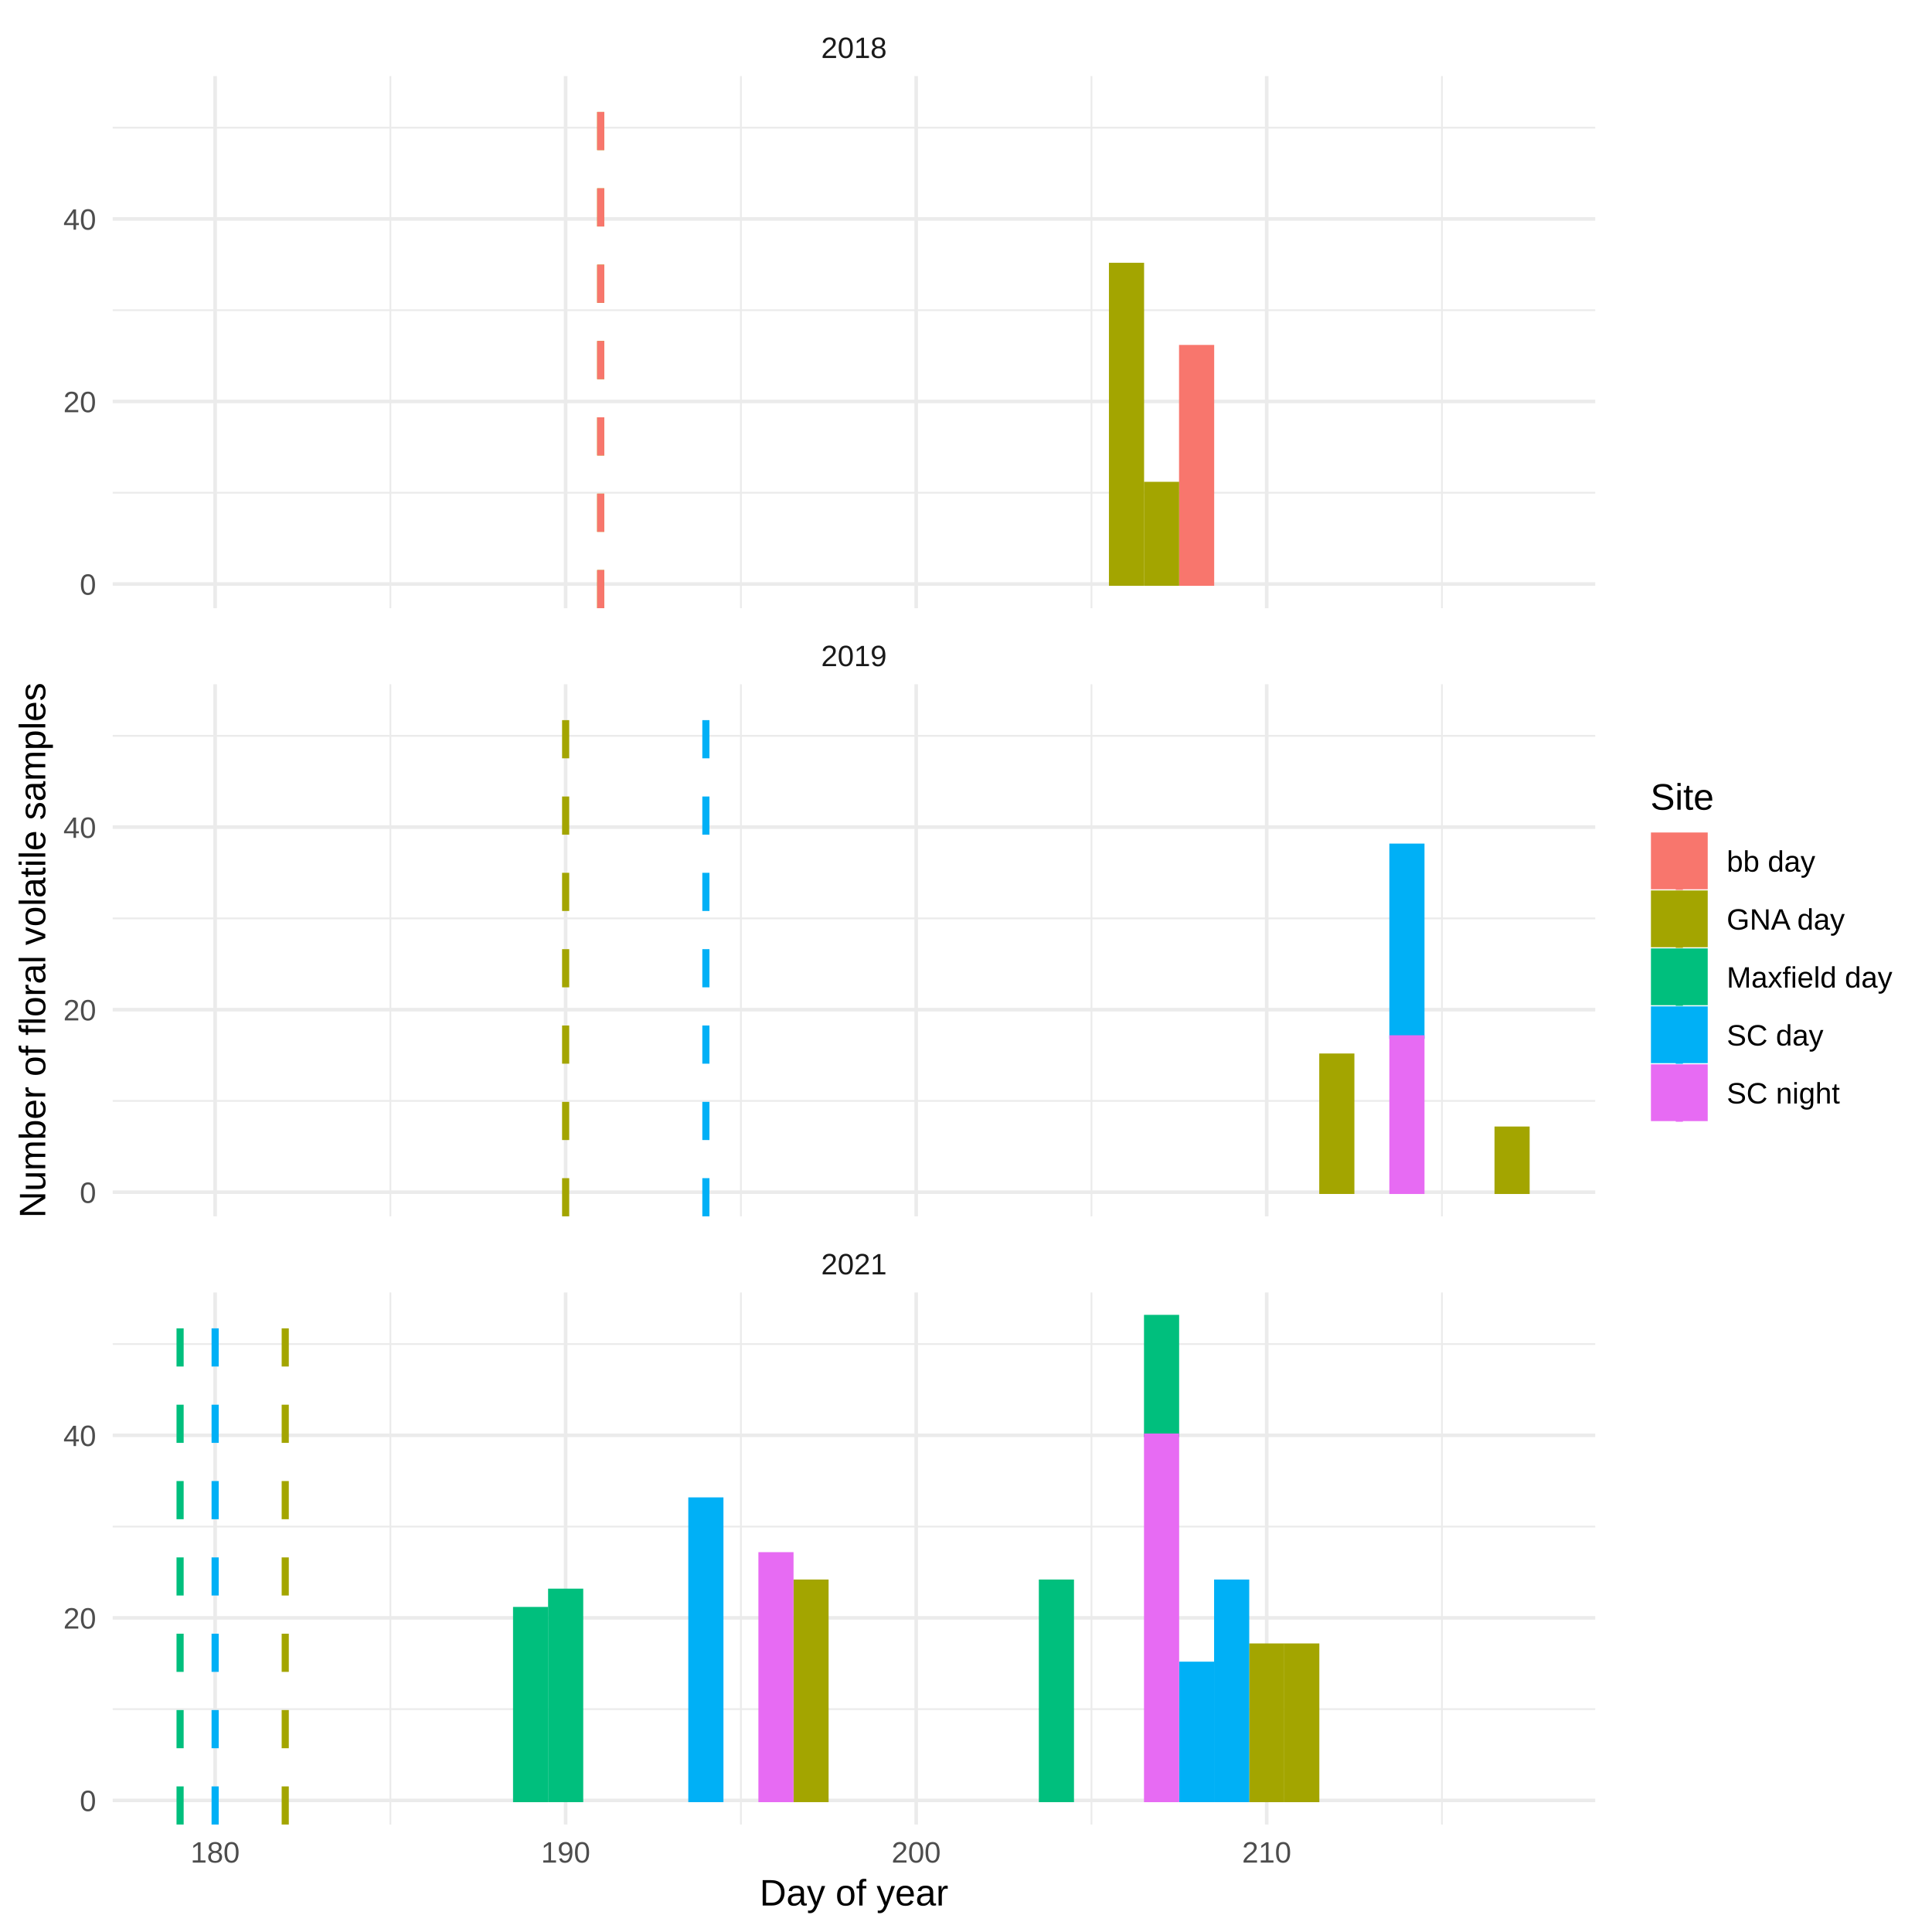
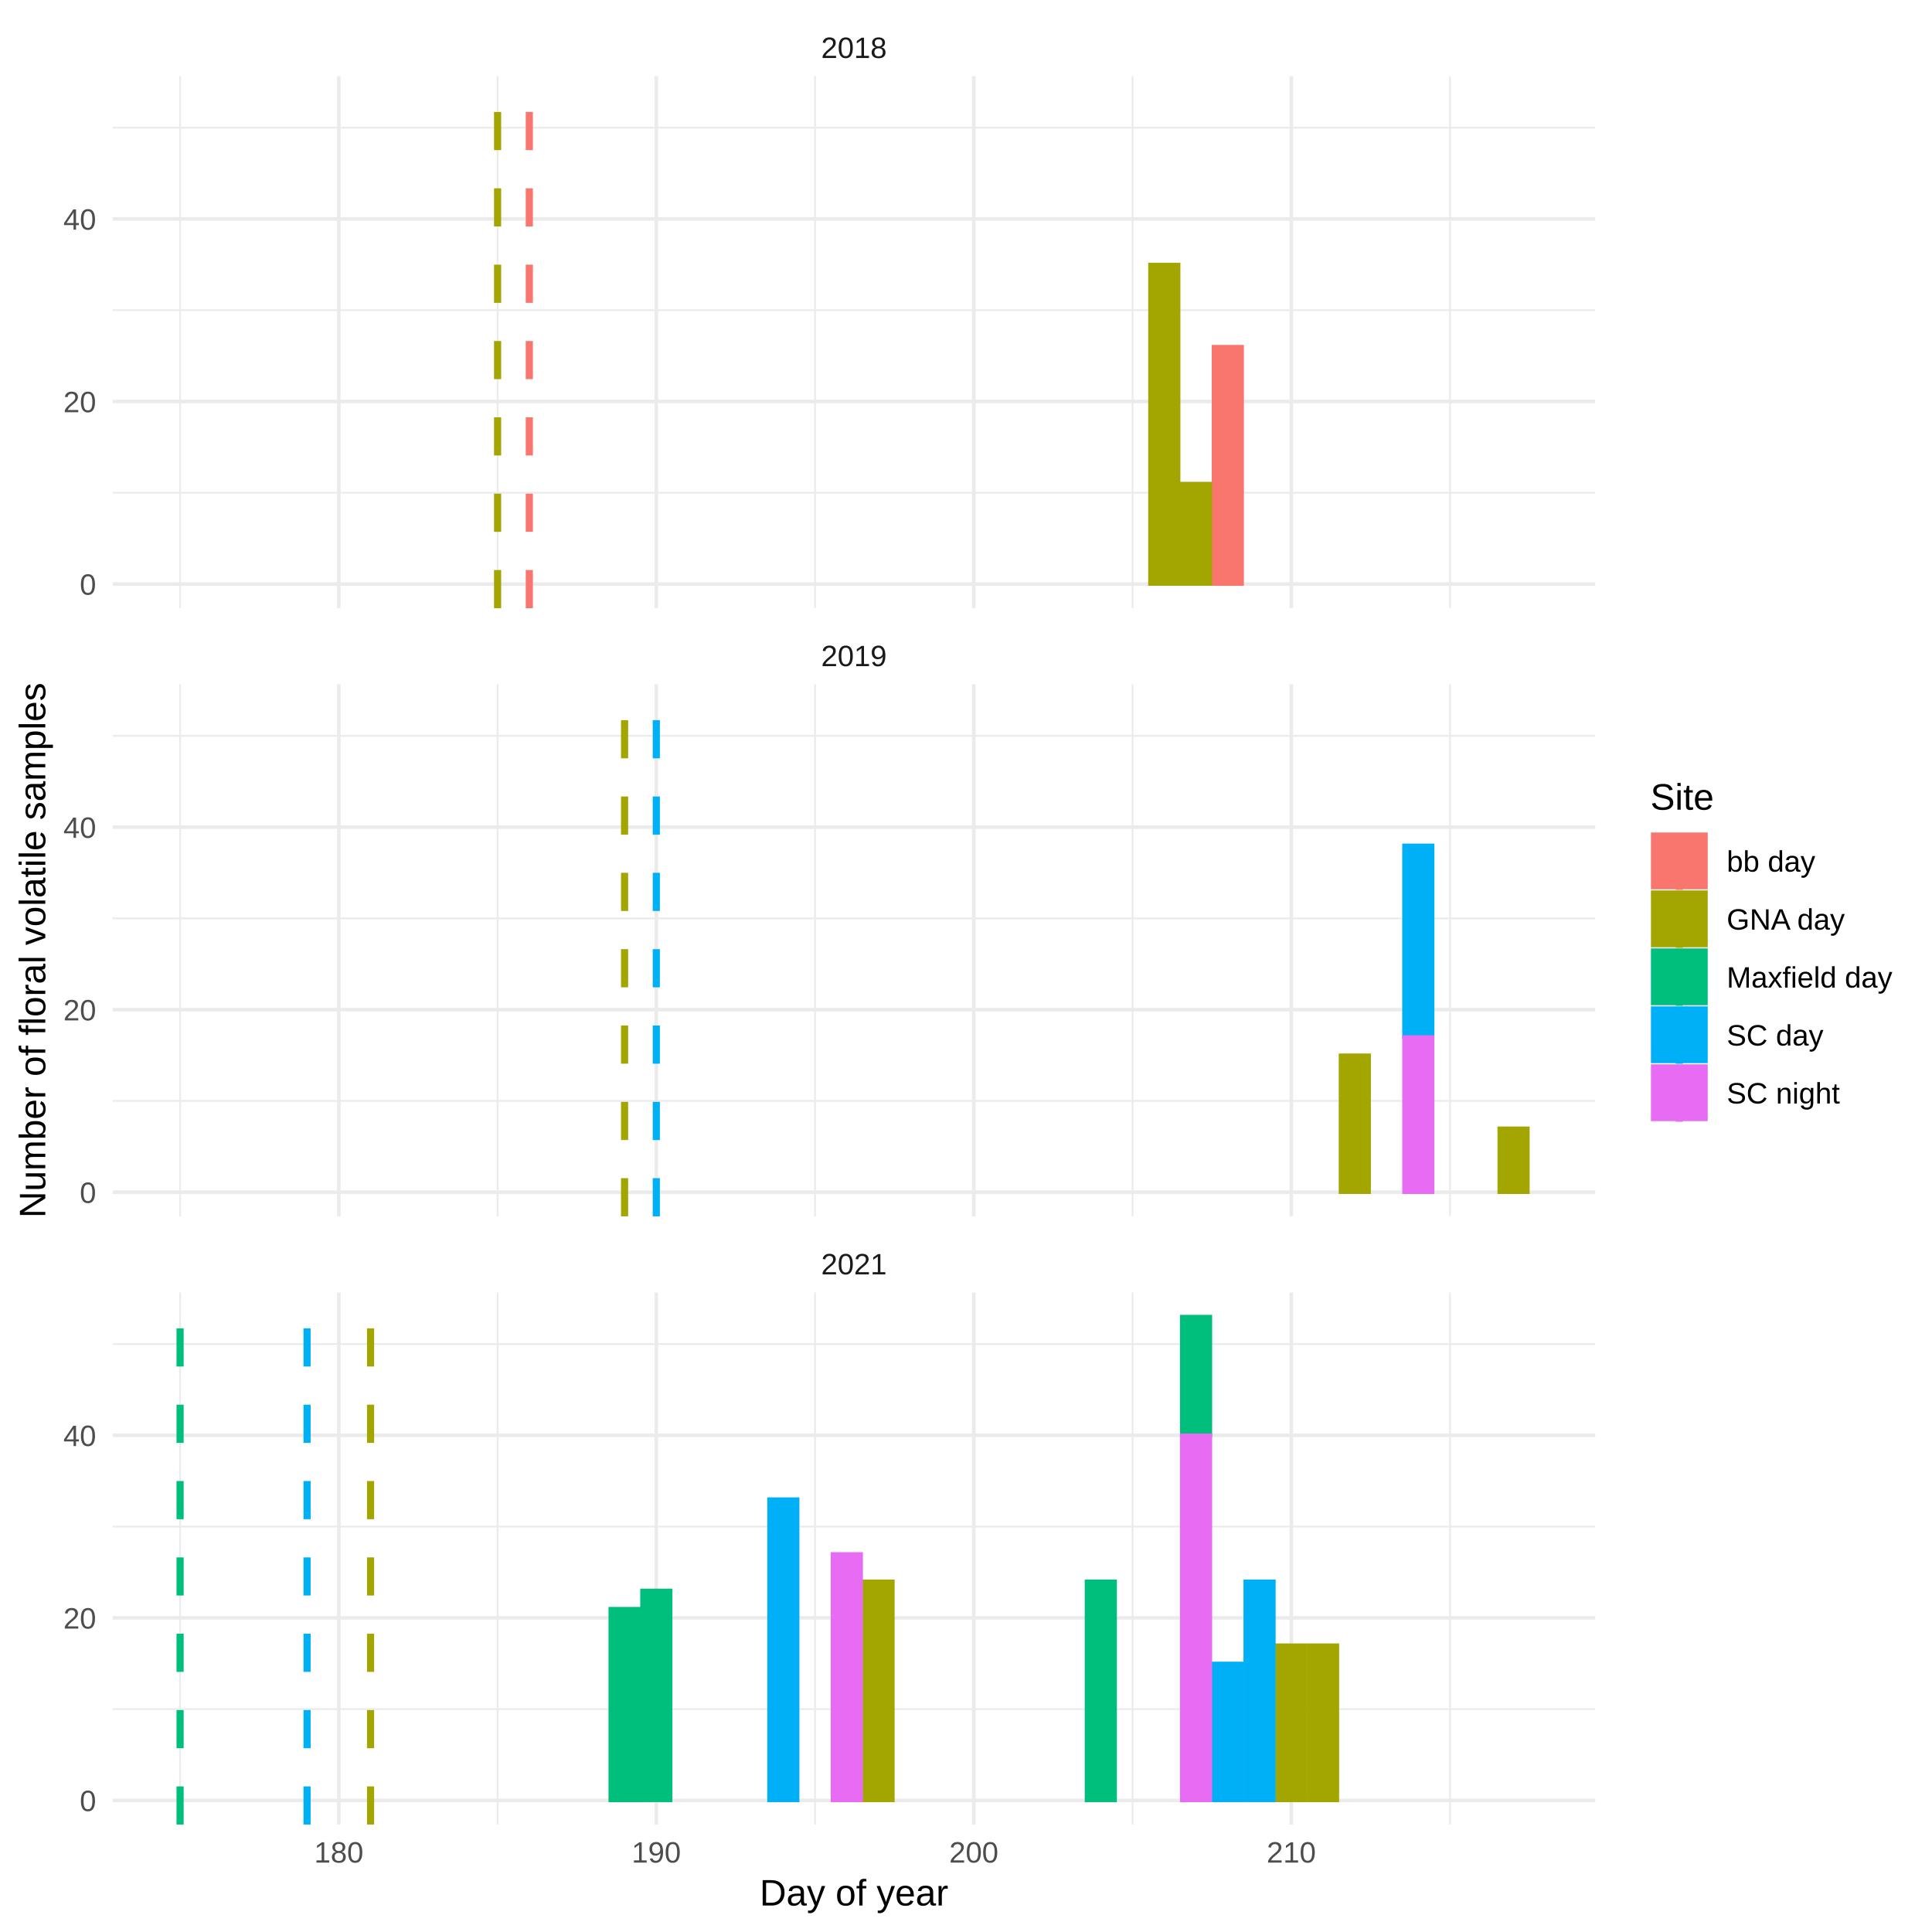
<svg xmlns="http://www.w3.org/2000/svg" class="svglite" width="576.00pt" height="576.00pt" viewBox="0 0 576.00 576.00">
  <defs>
    <style type="text/css">
    .svglite line, .svglite polyline, .svglite polygon, .svglite path, .svglite rect, .svglite circle {
      fill: none;
      stroke: #000000;
      stroke-linecap: round;
      stroke-linejoin: round;
      stroke-miterlimit: 10.00;
    }
    .svglite text {
      white-space: pre;
    }
  </style>
  </defs>
  <rect width="100%" height="100%" style="stroke: none; fill: #FFFFFF;" />
  <defs>
    <clipPath id="cpMC4wMHw1NzYuMDB8MC4wMHw1NzYuMDA=">
      <rect x="0.00" y="0.00" width="576.00" height="576.00" />
    </clipPath>
  </defs>
  <g clip-path="url(#cpMC4wMHw1NzYuMDB8MC4wMHw1NzYuMDA=)">
</g>
  <defs>
    <clipPath id="cpMzMuNjB8NDc1LjYwfDIyLjY5fDE4MS4zMg==">
      <rect x="33.60" y="22.69" width="442.00" height="158.63" />
    </clipPath>
  </defs>
  <g clip-path="url(#cpMzMuNjB8NDc1LjYwfDIyLjY5fDE4MS4zMg==)">
    <polyline points="33.60,146.90 475.60,146.90 " style="stroke-width: 0.53; stroke: #EBEBEB; stroke-linecap: butt;" />
    <polyline points="33.60,92.48 475.60,92.48 " style="stroke-width: 0.53; stroke: #EBEBEB; stroke-linecap: butt;" />
    <polyline points="33.60,38.06 475.60,38.06 " style="stroke-width: 0.53; stroke: #EBEBEB; stroke-linecap: butt;" />
-     <polyline points="116.39,181.32 116.39,22.69 " style="stroke-width: 0.53; stroke: #EBEBEB; stroke-linecap: butt;" />
-     <polyline points="220.90,181.32 220.90,22.69 " style="stroke-width: 0.53; stroke: #EBEBEB; stroke-linecap: butt;" />
-     <polyline points="325.40,181.32 325.40,22.69 " style="stroke-width: 0.53; stroke: #EBEBEB; stroke-linecap: butt;" />
-     <polyline points="429.90,181.32 429.90,22.69 " style="stroke-width: 0.53; stroke: #EBEBEB; stroke-linecap: butt;" />
+     <polyline points="53.69,181.32 53.69,22.69 " style="stroke-width: 0.53; stroke: #EBEBEB; stroke-linecap: butt;" />
+     <polyline points="148.35,181.32 148.35,22.69 " style="stroke-width: 0.53; stroke: #EBEBEB; stroke-linecap: butt;" />
+     <polyline points="243.00,181.32 243.00,22.69 " style="stroke-width: 0.53; stroke: #EBEBEB; stroke-linecap: butt;" />
+     <polyline points="337.66,181.32 337.66,22.69 " style="stroke-width: 0.53; stroke: #EBEBEB; stroke-linecap: butt;" />
+     <polyline points="432.31,181.32 432.31,22.69 " style="stroke-width: 0.53; stroke: #EBEBEB; stroke-linecap: butt;" />
    <polyline points="33.60,174.11 475.60,174.11 " style="stroke-width: 1.07; stroke: #EBEBEB; stroke-linecap: butt;" />
    <polyline points="33.60,119.69 475.60,119.69 " style="stroke-width: 1.07; stroke: #EBEBEB; stroke-linecap: butt;" />
    <polyline points="33.60,65.27 475.60,65.27 " style="stroke-width: 1.07; stroke: #EBEBEB; stroke-linecap: butt;" />
-     <polyline points="64.14,181.32 64.14,22.69 " style="stroke-width: 1.07; stroke: #EBEBEB; stroke-linecap: butt;" />
-     <polyline points="168.64,181.32 168.64,22.69 " style="stroke-width: 1.07; stroke: #EBEBEB; stroke-linecap: butt;" />
-     <polyline points="273.15,181.32 273.15,22.69 " style="stroke-width: 1.07; stroke: #EBEBEB; stroke-linecap: butt;" />
-     <polyline points="377.65,181.32 377.65,22.69 " style="stroke-width: 1.07; stroke: #EBEBEB; stroke-linecap: butt;" />
-     <rect x="352.05" y="103.37" width="9.41" height="70.75" style="stroke-width: 1.07; stroke: #F8766D; stroke-linecap: square; stroke-linejoin: miter; fill: #F8766D;" />
-     <rect x="331.15" y="78.88" width="9.41" height="95.23" style="stroke-width: 1.07; stroke: #A3A500; stroke-linecap: square; stroke-linejoin: miter; fill: #A3A500;" />
-     <rect x="341.60" y="144.18" width="9.41" height="29.93" style="stroke-width: 1.07; stroke: #A3A500; stroke-linecap: square; stroke-linejoin: miter; fill: #A3A500;" />
-     <line x1="179.09" y1="181.32" x2="179.09" y2="22.69" style="stroke-width: 2.13; stroke: #A3A500; stroke-dasharray: 11.38,11.38; stroke-linecap: butt;" />
-     <line x1="179.09" y1="181.32" x2="179.09" y2="22.69" style="stroke-width: 2.13; stroke: #F8766D; stroke-dasharray: 11.38,11.38; stroke-linecap: butt;" />
+     <polyline points="101.02,181.32 101.02,22.69 " style="stroke-width: 1.07; stroke: #EBEBEB; stroke-linecap: butt;" />
+     <polyline points="195.67,181.32 195.67,22.69 " style="stroke-width: 1.07; stroke: #EBEBEB; stroke-linecap: butt;" />
+     <polyline points="290.33,181.32 290.33,22.69 " style="stroke-width: 1.07; stroke: #EBEBEB; stroke-linecap: butt;" />
+     <polyline points="384.99,181.32 384.99,22.69 " style="stroke-width: 1.07; stroke: #EBEBEB; stroke-linecap: butt;" />
+     <rect x="361.80" y="103.37" width="8.52" height="70.75" style="stroke-width: 1.07; stroke: #F8766D; stroke-linecap: square; stroke-linejoin: miter; fill: #F8766D;" />
+     <rect x="342.86" y="78.88" width="8.52" height="95.23" style="stroke-width: 1.07; stroke: #A3A500; stroke-linecap: square; stroke-linejoin: miter; fill: #A3A500;" />
+     <rect x="352.33" y="144.18" width="8.52" height="29.93" style="stroke-width: 1.07; stroke: #A3A500; stroke-linecap: square; stroke-linejoin: miter; fill: #A3A500;" />
+     <line x1="148.35" y1="181.32" x2="148.35" y2="22.69" style="stroke-width: 2.13; stroke: #A3A500; stroke-dasharray: 11.38,11.38; stroke-linecap: butt;" />
+     <line x1="157.81" y1="181.32" x2="157.81" y2="22.69" style="stroke-width: 2.13; stroke: #F8766D; stroke-dasharray: 11.38,11.38; stroke-linecap: butt;" />
  </g>
  <g clip-path="url(#cpMC4wMHw1NzYuMDB8MC4wMHw1NzYuMDA=)">
</g>
  <defs>
    <clipPath id="cpMzMuNjB8NDc1LjYwfDIwNC4wMXwzNjIuNjQ=">
      <rect x="33.60" y="204.01" width="442.00" height="158.63" />
    </clipPath>
  </defs>
  <g clip-path="url(#cpMzMuNjB8NDc1LjYwfDIwNC4wMXwzNjIuNjQ=)">
    <polyline points="33.60,328.22 475.60,328.22 " style="stroke-width: 0.53; stroke: #EBEBEB; stroke-linecap: butt;" />
    <polyline points="33.60,273.80 475.60,273.80 " style="stroke-width: 0.53; stroke: #EBEBEB; stroke-linecap: butt;" />
    <polyline points="33.60,219.38 475.60,219.38 " style="stroke-width: 0.53; stroke: #EBEBEB; stroke-linecap: butt;" />
-     <polyline points="116.39,362.64 116.39,204.01 " style="stroke-width: 0.53; stroke: #EBEBEB; stroke-linecap: butt;" />
-     <polyline points="220.90,362.64 220.90,204.01 " style="stroke-width: 0.53; stroke: #EBEBEB; stroke-linecap: butt;" />
-     <polyline points="325.40,362.64 325.40,204.01 " style="stroke-width: 0.53; stroke: #EBEBEB; stroke-linecap: butt;" />
-     <polyline points="429.90,362.64 429.90,204.01 " style="stroke-width: 0.53; stroke: #EBEBEB; stroke-linecap: butt;" />
+     <polyline points="53.69,362.64 53.69,204.01 " style="stroke-width: 0.53; stroke: #EBEBEB; stroke-linecap: butt;" />
+     <polyline points="148.35,362.64 148.35,204.01 " style="stroke-width: 0.53; stroke: #EBEBEB; stroke-linecap: butt;" />
+     <polyline points="243.00,362.64 243.00,204.01 " style="stroke-width: 0.53; stroke: #EBEBEB; stroke-linecap: butt;" />
+     <polyline points="337.66,362.64 337.66,204.01 " style="stroke-width: 0.53; stroke: #EBEBEB; stroke-linecap: butt;" />
+     <polyline points="432.31,362.64 432.31,204.01 " style="stroke-width: 0.53; stroke: #EBEBEB; stroke-linecap: butt;" />
    <polyline points="33.60,355.43 475.60,355.43 " style="stroke-width: 1.07; stroke: #EBEBEB; stroke-linecap: butt;" />
    <polyline points="33.60,301.01 475.60,301.01 " style="stroke-width: 1.07; stroke: #EBEBEB; stroke-linecap: butt;" />
    <polyline points="33.60,246.59 475.60,246.59 " style="stroke-width: 1.07; stroke: #EBEBEB; stroke-linecap: butt;" />
-     <polyline points="64.14,362.64 64.14,204.01 " style="stroke-width: 1.07; stroke: #EBEBEB; stroke-linecap: butt;" />
-     <polyline points="168.64,362.64 168.64,204.01 " style="stroke-width: 1.07; stroke: #EBEBEB; stroke-linecap: butt;" />
-     <polyline points="273.15,362.64 273.15,204.01 " style="stroke-width: 1.07; stroke: #EBEBEB; stroke-linecap: butt;" />
-     <polyline points="377.65,362.64 377.65,204.01 " style="stroke-width: 1.07; stroke: #EBEBEB; stroke-linecap: butt;" />
-     <rect x="393.85" y="314.62" width="9.41" height="40.81" style="stroke-width: 1.07; stroke: #A3A500; stroke-linecap: square; stroke-linejoin: miter; fill: #A3A500;" />
-     <rect x="446.10" y="336.39" width="9.41" height="19.05" style="stroke-width: 1.07; stroke: #A3A500; stroke-linecap: square; stroke-linejoin: miter; fill: #A3A500;" />
-     <rect x="414.75" y="252.04" width="9.41" height="57.14" style="stroke-width: 1.07; stroke: #00B0F6; stroke-linecap: square; stroke-linejoin: miter; fill: #00B0F6;" />
-     <rect x="414.75" y="309.18" width="9.41" height="46.26" style="stroke-width: 1.07; stroke: #E76BF3; stroke-linecap: square; stroke-linejoin: miter; fill: #E76BF3;" />
-     <line x1="210.45" y1="362.64" x2="210.45" y2="204.01" style="stroke-width: 2.13; stroke: #00B0F6; stroke-dasharray: 11.38,11.38; stroke-linecap: butt;" />
-     <line x1="168.64" y1="362.64" x2="168.64" y2="204.01" style="stroke-width: 2.13; stroke: #A3A500; stroke-dasharray: 11.38,11.38; stroke-linecap: butt;" />
+     <polyline points="101.02,362.64 101.02,204.01 " style="stroke-width: 1.07; stroke: #EBEBEB; stroke-linecap: butt;" />
+     <polyline points="195.67,362.64 195.67,204.01 " style="stroke-width: 1.07; stroke: #EBEBEB; stroke-linecap: butt;" />
+     <polyline points="290.33,362.64 290.33,204.01 " style="stroke-width: 1.07; stroke: #EBEBEB; stroke-linecap: butt;" />
+     <polyline points="384.99,362.64 384.99,204.01 " style="stroke-width: 1.07; stroke: #EBEBEB; stroke-linecap: butt;" />
+     <rect x="399.66" y="314.62" width="8.52" height="40.81" style="stroke-width: 1.07; stroke: #A3A500; stroke-linecap: square; stroke-linejoin: miter; fill: #A3A500;" />
+     <rect x="446.99" y="336.39" width="8.52" height="19.05" style="stroke-width: 1.07; stroke: #A3A500; stroke-linecap: square; stroke-linejoin: miter; fill: #A3A500;" />
+     <rect x="418.59" y="252.04" width="8.52" height="57.14" style="stroke-width: 1.07; stroke: #00B0F6; stroke-linecap: square; stroke-linejoin: miter; fill: #00B0F6;" />
+     <rect x="418.59" y="309.18" width="8.52" height="46.26" style="stroke-width: 1.07; stroke: #E76BF3; stroke-linecap: square; stroke-linejoin: miter; fill: #E76BF3;" />
+     <line x1="195.67" y1="362.64" x2="195.67" y2="204.01" style="stroke-width: 2.13; stroke: #00B0F6; stroke-dasharray: 11.38,11.38; stroke-linecap: butt;" />
+     <line x1="186.21" y1="362.64" x2="186.21" y2="204.01" style="stroke-width: 2.13; stroke: #A3A500; stroke-dasharray: 11.38,11.38; stroke-linecap: butt;" />
  </g>
  <g clip-path="url(#cpMC4wMHw1NzYuMDB8MC4wMHw1NzYuMDA=)">
</g>
  <defs>
    <clipPath id="cpMzMuNjB8NDc1LjYwfDM4NS4zM3w1NDMuOTc=">
      <rect x="33.60" y="385.33" width="442.00" height="158.63" />
    </clipPath>
  </defs>
  <g clip-path="url(#cpMzMuNjB8NDc1LjYwfDM4NS4zM3w1NDMuOTc=)">
    <polyline points="33.60,509.55 475.60,509.55 " style="stroke-width: 0.53; stroke: #EBEBEB; stroke-linecap: butt;" />
    <polyline points="33.60,455.13 475.60,455.13 " style="stroke-width: 0.53; stroke: #EBEBEB; stroke-linecap: butt;" />
    <polyline points="33.60,400.71 475.60,400.71 " style="stroke-width: 0.53; stroke: #EBEBEB; stroke-linecap: butt;" />
-     <polyline points="116.39,543.97 116.39,385.33 " style="stroke-width: 0.53; stroke: #EBEBEB; stroke-linecap: butt;" />
-     <polyline points="220.90,543.97 220.90,385.33 " style="stroke-width: 0.53; stroke: #EBEBEB; stroke-linecap: butt;" />
-     <polyline points="325.40,543.97 325.40,385.33 " style="stroke-width: 0.53; stroke: #EBEBEB; stroke-linecap: butt;" />
-     <polyline points="429.90,543.97 429.90,385.33 " style="stroke-width: 0.53; stroke: #EBEBEB; stroke-linecap: butt;" />
+     <polyline points="53.69,543.97 53.69,385.33 " style="stroke-width: 0.53; stroke: #EBEBEB; stroke-linecap: butt;" />
+     <polyline points="148.35,543.97 148.35,385.33 " style="stroke-width: 0.53; stroke: #EBEBEB; stroke-linecap: butt;" />
+     <polyline points="243.00,543.97 243.00,385.33 " style="stroke-width: 0.53; stroke: #EBEBEB; stroke-linecap: butt;" />
+     <polyline points="337.66,543.97 337.66,385.33 " style="stroke-width: 0.53; stroke: #EBEBEB; stroke-linecap: butt;" />
+     <polyline points="432.31,543.97 432.31,385.33 " style="stroke-width: 0.53; stroke: #EBEBEB; stroke-linecap: butt;" />
    <polyline points="33.60,536.76 475.60,536.76 " style="stroke-width: 1.07; stroke: #EBEBEB; stroke-linecap: butt;" />
    <polyline points="33.60,482.34 475.60,482.34 " style="stroke-width: 1.07; stroke: #EBEBEB; stroke-linecap: butt;" />
    <polyline points="33.60,427.92 475.60,427.92 " style="stroke-width: 1.07; stroke: #EBEBEB; stroke-linecap: butt;" />
-     <polyline points="64.14,543.97 64.14,385.33 " style="stroke-width: 1.07; stroke: #EBEBEB; stroke-linecap: butt;" />
-     <polyline points="168.64,543.97 168.64,385.33 " style="stroke-width: 1.07; stroke: #EBEBEB; stroke-linecap: butt;" />
-     <polyline points="273.15,543.97 273.15,385.33 " style="stroke-width: 1.07; stroke: #EBEBEB; stroke-linecap: butt;" />
-     <polyline points="377.65,543.97 377.65,385.33 " style="stroke-width: 1.07; stroke: #EBEBEB; stroke-linecap: butt;" />
-     <rect x="237.09" y="471.45" width="9.41" height="65.30" style="stroke-width: 1.07; stroke: #A3A500; stroke-linecap: square; stroke-linejoin: miter; fill: #A3A500;" />
-     <rect x="372.95" y="490.50" width="9.41" height="46.26" style="stroke-width: 1.07; stroke: #A3A500; stroke-linecap: square; stroke-linejoin: miter; fill: #A3A500;" />
-     <rect x="383.40" y="490.50" width="9.41" height="46.26" style="stroke-width: 1.07; stroke: #A3A500; stroke-linecap: square; stroke-linejoin: miter; fill: #A3A500;" />
-     <rect x="153.49" y="479.62" width="9.41" height="57.14" style="stroke-width: 1.07; stroke: #00BF7D; stroke-linecap: square; stroke-linejoin: miter; fill: #00BF7D;" />
-     <rect x="163.94" y="474.17" width="9.41" height="62.58" style="stroke-width: 1.07; stroke: #00BF7D; stroke-linecap: square; stroke-linejoin: miter; fill: #00BF7D;" />
-     <rect x="310.25" y="471.45" width="9.41" height="65.30" style="stroke-width: 1.07; stroke: #00BF7D; stroke-linecap: square; stroke-linejoin: miter; fill: #00BF7D;" />
-     <rect x="341.60" y="392.54" width="9.41" height="35.37" style="stroke-width: 1.07; stroke: #00BF7D; stroke-linecap: square; stroke-linejoin: miter; fill: #00BF7D;" />
-     <rect x="205.74" y="446.96" width="9.41" height="89.79" style="stroke-width: 1.07; stroke: #00B0F6; stroke-linecap: square; stroke-linejoin: miter; fill: #00B0F6;" />
-     <rect x="352.05" y="495.94" width="9.41" height="40.81" style="stroke-width: 1.07; stroke: #00B0F6; stroke-linecap: square; stroke-linejoin: miter; fill: #00B0F6;" />
-     <rect x="362.50" y="471.45" width="9.41" height="65.30" style="stroke-width: 1.07; stroke: #00B0F6; stroke-linecap: square; stroke-linejoin: miter; fill: #00B0F6;" />
-     <rect x="226.64" y="463.29" width="9.41" height="73.47" style="stroke-width: 1.07; stroke: #E76BF3; stroke-linecap: square; stroke-linejoin: miter; fill: #E76BF3;" />
-     <rect x="341.60" y="427.92" width="9.41" height="108.84" style="stroke-width: 1.07; stroke: #E76BF3; stroke-linecap: square; stroke-linejoin: miter; fill: #E76BF3;" />
+     <polyline points="101.02,543.97 101.02,385.33 " style="stroke-width: 1.07; stroke: #EBEBEB; stroke-linecap: butt;" />
+     <polyline points="195.67,543.97 195.67,385.33 " style="stroke-width: 1.07; stroke: #EBEBEB; stroke-linecap: butt;" />
+     <polyline points="290.33,543.97 290.33,385.33 " style="stroke-width: 1.07; stroke: #EBEBEB; stroke-linecap: butt;" />
+     <polyline points="384.99,543.97 384.99,385.33 " style="stroke-width: 1.07; stroke: #EBEBEB; stroke-linecap: butt;" />
+     <rect x="257.67" y="471.45" width="8.52" height="65.30" style="stroke-width: 1.07; stroke: #A3A500; stroke-linecap: square; stroke-linejoin: miter; fill: #A3A500;" />
+     <rect x="380.73" y="490.50" width="8.52" height="46.26" style="stroke-width: 1.07; stroke: #A3A500; stroke-linecap: square; stroke-linejoin: miter; fill: #A3A500;" />
+     <rect x="390.19" y="490.50" width="8.52" height="46.26" style="stroke-width: 1.07; stroke: #A3A500; stroke-linecap: square; stroke-linejoin: miter; fill: #A3A500;" />
+     <rect x="181.95" y="479.62" width="8.52" height="57.14" style="stroke-width: 1.07; stroke: #00BF7D; stroke-linecap: square; stroke-linejoin: miter; fill: #00BF7D;" />
+     <rect x="191.41" y="474.17" width="8.52" height="62.58" style="stroke-width: 1.07; stroke: #00BF7D; stroke-linecap: square; stroke-linejoin: miter; fill: #00BF7D;" />
+     <rect x="323.93" y="471.45" width="8.52" height="65.30" style="stroke-width: 1.07; stroke: #00BF7D; stroke-linecap: square; stroke-linejoin: miter; fill: #00BF7D;" />
+     <rect x="352.33" y="392.54" width="8.52" height="35.37" style="stroke-width: 1.07; stroke: #00BF7D; stroke-linecap: square; stroke-linejoin: miter; fill: #00BF7D;" />
+     <rect x="229.28" y="446.96" width="8.52" height="89.79" style="stroke-width: 1.07; stroke: #00B0F6; stroke-linecap: square; stroke-linejoin: miter; fill: #00B0F6;" />
+     <rect x="361.80" y="495.94" width="8.52" height="40.81" style="stroke-width: 1.07; stroke: #00B0F6; stroke-linecap: square; stroke-linejoin: miter; fill: #00B0F6;" />
+     <rect x="371.26" y="471.45" width="8.52" height="65.30" style="stroke-width: 1.07; stroke: #00B0F6; stroke-linecap: square; stroke-linejoin: miter; fill: #00B0F6;" />
+     <rect x="248.21" y="463.29" width="8.52" height="73.47" style="stroke-width: 1.07; stroke: #E76BF3; stroke-linecap: square; stroke-linejoin: miter; fill: #E76BF3;" />
+     <rect x="352.33" y="427.92" width="8.52" height="108.84" style="stroke-width: 1.07; stroke: #E76BF3; stroke-linecap: square; stroke-linejoin: miter; fill: #E76BF3;" />
    <line x1="53.69" y1="543.97" x2="53.69" y2="385.33" style="stroke-width: 2.13; stroke: #00BF7D; stroke-dasharray: 11.38,11.38; stroke-linecap: butt;" />
-     <line x1="64.14" y1="543.97" x2="64.14" y2="385.33" style="stroke-width: 2.13; stroke: #00B0F6; stroke-dasharray: 11.38,11.38; stroke-linecap: butt;" />
-     <line x1="85.04" y1="543.97" x2="85.04" y2="385.33" style="stroke-width: 2.13; stroke: #A3A500; stroke-dasharray: 11.38,11.38; stroke-linecap: butt;" />
+     <line x1="91.55" y1="543.97" x2="91.55" y2="385.33" style="stroke-width: 2.13; stroke: #00B0F6; stroke-dasharray: 11.38,11.38; stroke-linecap: butt;" />
+     <line x1="110.48" y1="543.97" x2="110.48" y2="385.33" style="stroke-width: 2.13; stroke: #A3A500; stroke-dasharray: 11.38,11.38; stroke-linecap: butt;" />
  </g>
  <g clip-path="url(#cpMC4wMHw1NzYuMDB8MC4wMHw1NzYuMDA=)">
</g>
  <defs>
    <clipPath id="cpMzMuNjB8NDc1LjYwfDM2OC4xMnwzODUuMzM=">
      <rect x="33.60" y="368.12" width="442.00" height="17.21" />
    </clipPath>
  </defs>
  <g clip-path="url(#cpMzMuNjB8NDc1LjYwfDM2OC4xMnwzODUuMzM=)">
    <text x="254.60" y="379.94" text-anchor="middle" style="font-size: 8.80px;fill: #1A1A1A; font-family: &quot;Arial&quot;;">2021</text>
  </g>
  <g clip-path="url(#cpMC4wMHw1NzYuMDB8MC4wMHw1NzYuMDA=)">
</g>
  <defs>
    <clipPath id="cpMzMuNjB8NDc1LjYwfDE4Ni44MHwyMDQuMDE=">
      <rect x="33.60" y="186.80" width="442.00" height="17.21" />
    </clipPath>
  </defs>
  <g clip-path="url(#cpMzMuNjB8NDc1LjYwfDE4Ni44MHwyMDQuMDE=)">
    <text x="254.60" y="198.61" text-anchor="middle" style="font-size: 8.80px;fill: #1A1A1A; font-family: &quot;Arial&quot;;">2019</text>
  </g>
  <g clip-path="url(#cpMC4wMHw1NzYuMDB8MC4wMHw1NzYuMDA=)">
</g>
  <defs>
    <clipPath id="cpMzMuNjB8NDc1LjYwfDUuNDh8MjIuNjk=">
      <rect x="33.60" y="5.48" width="442.00" height="17.21" />
    </clipPath>
  </defs>
  <g clip-path="url(#cpMzMuNjB8NDc1LjYwfDUuNDh8MjIuNjk=)">
    <text x="254.60" y="17.29" text-anchor="middle" style="font-size: 8.80px;fill: #1A1A1A; font-family: &quot;Arial&quot;;">2018</text>
  </g>
  <g clip-path="url(#cpMC4wMHw1NzYuMDB8MC4wMHw1NzYuMDA=)">
-     <text x="64.14" y="555.31" text-anchor="middle" style="font-size: 8.80px;fill: #4D4D4D; font-family: &quot;Arial&quot;;">180</text>
-     <text x="168.64" y="555.31" text-anchor="middle" style="font-size: 8.80px;fill: #4D4D4D; font-family: &quot;Arial&quot;;">190</text>
-     <text x="273.15" y="555.31" text-anchor="middle" style="font-size: 8.80px;fill: #4D4D4D; font-family: &quot;Arial&quot;;">200</text>
-     <text x="377.65" y="555.31" text-anchor="middle" style="font-size: 8.80px;fill: #4D4D4D; font-family: &quot;Arial&quot;;">210</text>
+     <text x="101.02" y="555.31" text-anchor="middle" style="font-size: 8.80px;fill: #4D4D4D; font-family: &quot;Arial&quot;;">180</text>
+     <text x="195.67" y="555.31" text-anchor="middle" style="font-size: 8.80px;fill: #4D4D4D; font-family: &quot;Arial&quot;;">190</text>
+     <text x="290.33" y="555.31" text-anchor="middle" style="font-size: 8.80px;fill: #4D4D4D; font-family: &quot;Arial&quot;;">200</text>
+     <text x="384.99" y="555.31" text-anchor="middle" style="font-size: 8.80px;fill: #4D4D4D; font-family: &quot;Arial&quot;;">210</text>
    <text x="28.67" y="177.32" text-anchor="end" style="font-size: 8.80px;fill: #4D4D4D; font-family: &quot;Arial&quot;;">0</text>
    <text x="28.67" y="122.90" text-anchor="end" style="font-size: 8.80px;fill: #4D4D4D; font-family: &quot;Arial&quot;;">20</text>
    <text x="28.67" y="68.48" text-anchor="end" style="font-size: 8.80px;fill: #4D4D4D; font-family: &quot;Arial&quot;;">40</text>
    <text x="28.67" y="358.64" text-anchor="end" style="font-size: 8.80px;fill: #4D4D4D; font-family: &quot;Arial&quot;;">0</text>
    <text x="28.67" y="304.22" text-anchor="end" style="font-size: 8.80px;fill: #4D4D4D; font-family: &quot;Arial&quot;;">20</text>
    <text x="28.67" y="249.80" text-anchor="end" style="font-size: 8.80px;fill: #4D4D4D; font-family: &quot;Arial&quot;;">40</text>
    <text x="28.67" y="539.96" text-anchor="end" style="font-size: 8.80px;fill: #4D4D4D; font-family: &quot;Arial&quot;;">0</text>
    <text x="28.67" y="485.54" text-anchor="end" style="font-size: 8.80px;fill: #4D4D4D; font-family: &quot;Arial&quot;;">20</text>
    <text x="28.67" y="431.12" text-anchor="end" style="font-size: 8.80px;fill: #4D4D4D; font-family: &quot;Arial&quot;;">40</text>
    <text x="254.60" y="568.10" text-anchor="middle" style="font-size: 11.00px; font-family: &quot;Arial&quot;;">Day of year</text>
    <text transform="translate(13.50,283.33) rotate(-90)" text-anchor="middle" style="font-size: 11.00px; font-family: &quot;Arial&quot;;">Number of floral volatile samples</text>
    <text x="492.03" y="241.40" style="font-size: 11.00px; font-family: &quot;Arial&quot;;">Site</text>
    <rect x="492.74" y="248.73" width="15.86" height="15.86" style="stroke-width: 1.07; stroke: #F8766D; stroke-linecap: square; stroke-linejoin: miter; fill: #F8766D;" />
    <line x1="500.67" y1="265.31" x2="500.67" y2="248.03" style="stroke-width: 2.13; stroke: #F8766D; stroke-dasharray: 11.38,11.38; stroke-linecap: butt;" />
    <rect x="492.74" y="266.01" width="15.86" height="15.86" style="stroke-width: 1.07; stroke: #A3A500; stroke-linecap: square; stroke-linejoin: miter; fill: #A3A500;" />
    <line x1="500.67" y1="282.59" x2="500.67" y2="265.31" style="stroke-width: 2.13; stroke: #A3A500; stroke-dasharray: 11.38,11.38; stroke-linecap: butt;" />
    <rect x="492.74" y="283.29" width="15.86" height="15.86" style="stroke-width: 1.07; stroke: #00BF7D; stroke-linecap: square; stroke-linejoin: miter; fill: #00BF7D;" />
    <line x1="500.67" y1="299.87" x2="500.67" y2="282.59" style="stroke-width: 2.13; stroke: #00BF7D; stroke-dasharray: 11.38,11.38; stroke-linecap: butt;" />
    <rect x="492.74" y="300.57" width="15.86" height="15.86" style="stroke-width: 1.07; stroke: #00B0F6; stroke-linecap: square; stroke-linejoin: miter; fill: #00B0F6;" />
    <line x1="500.67" y1="317.15" x2="500.67" y2="299.87" style="stroke-width: 2.13; stroke: #00B0F6; stroke-dasharray: 11.38,11.38; stroke-linecap: butt;" />
    <rect x="492.74" y="317.85" width="15.86" height="15.86" style="stroke-width: 1.07; stroke: #E76BF3; stroke-linecap: square; stroke-linejoin: miter; fill: #E76BF3;" />
    <line x1="500.67" y1="334.43" x2="500.67" y2="317.15" style="stroke-width: 2.13; stroke: #E76BF3; stroke-dasharray: 11.38,11.38; stroke-linecap: butt;" />
    <text x="514.79" y="259.87" style="font-size: 8.80px; font-family: &quot;Arial&quot;;">bb day</text>
    <text x="514.79" y="277.15" style="font-size: 8.80px; font-family: &quot;Arial&quot;;">GNA day</text>
    <text x="514.79" y="294.43" style="font-size: 8.80px; font-family: &quot;Arial&quot;;">Maxfield day</text>
    <text x="514.79" y="311.71" style="font-size: 8.80px; font-family: &quot;Arial&quot;;">SC day</text>
    <text x="514.79" y="328.99" style="font-size: 8.80px; font-family: &quot;Arial&quot;;">SC night</text>
  </g>
</svg>
